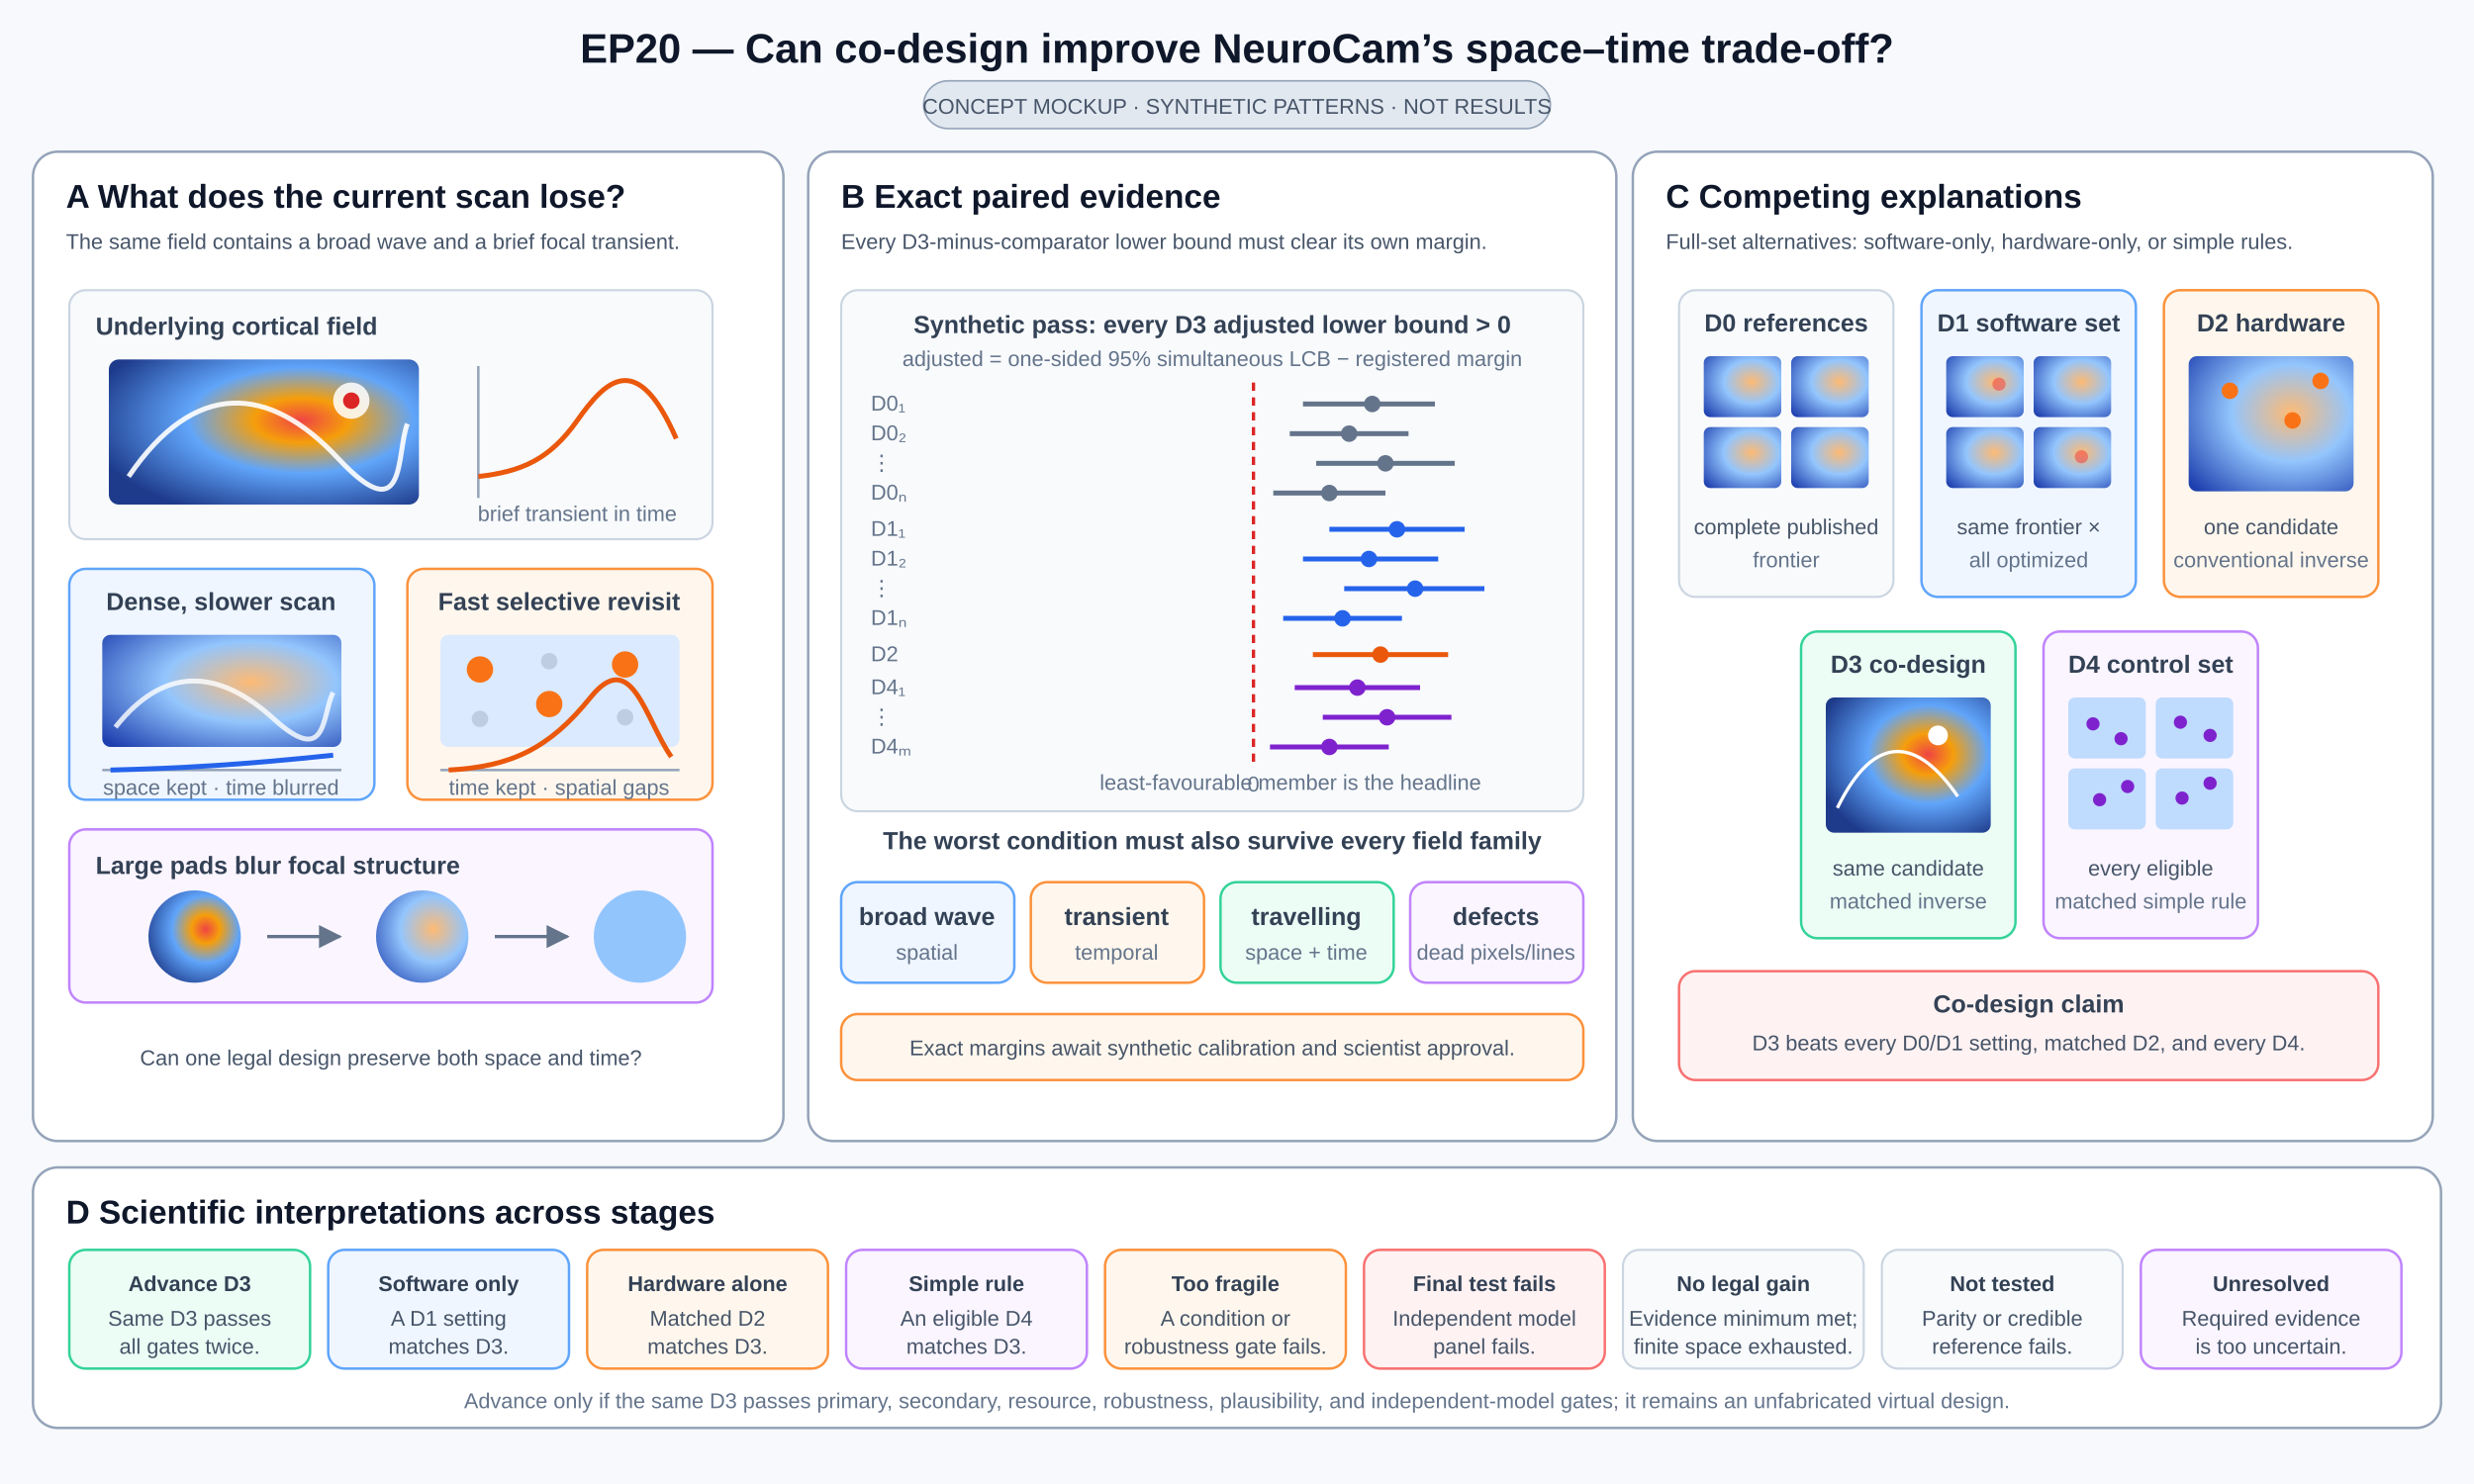
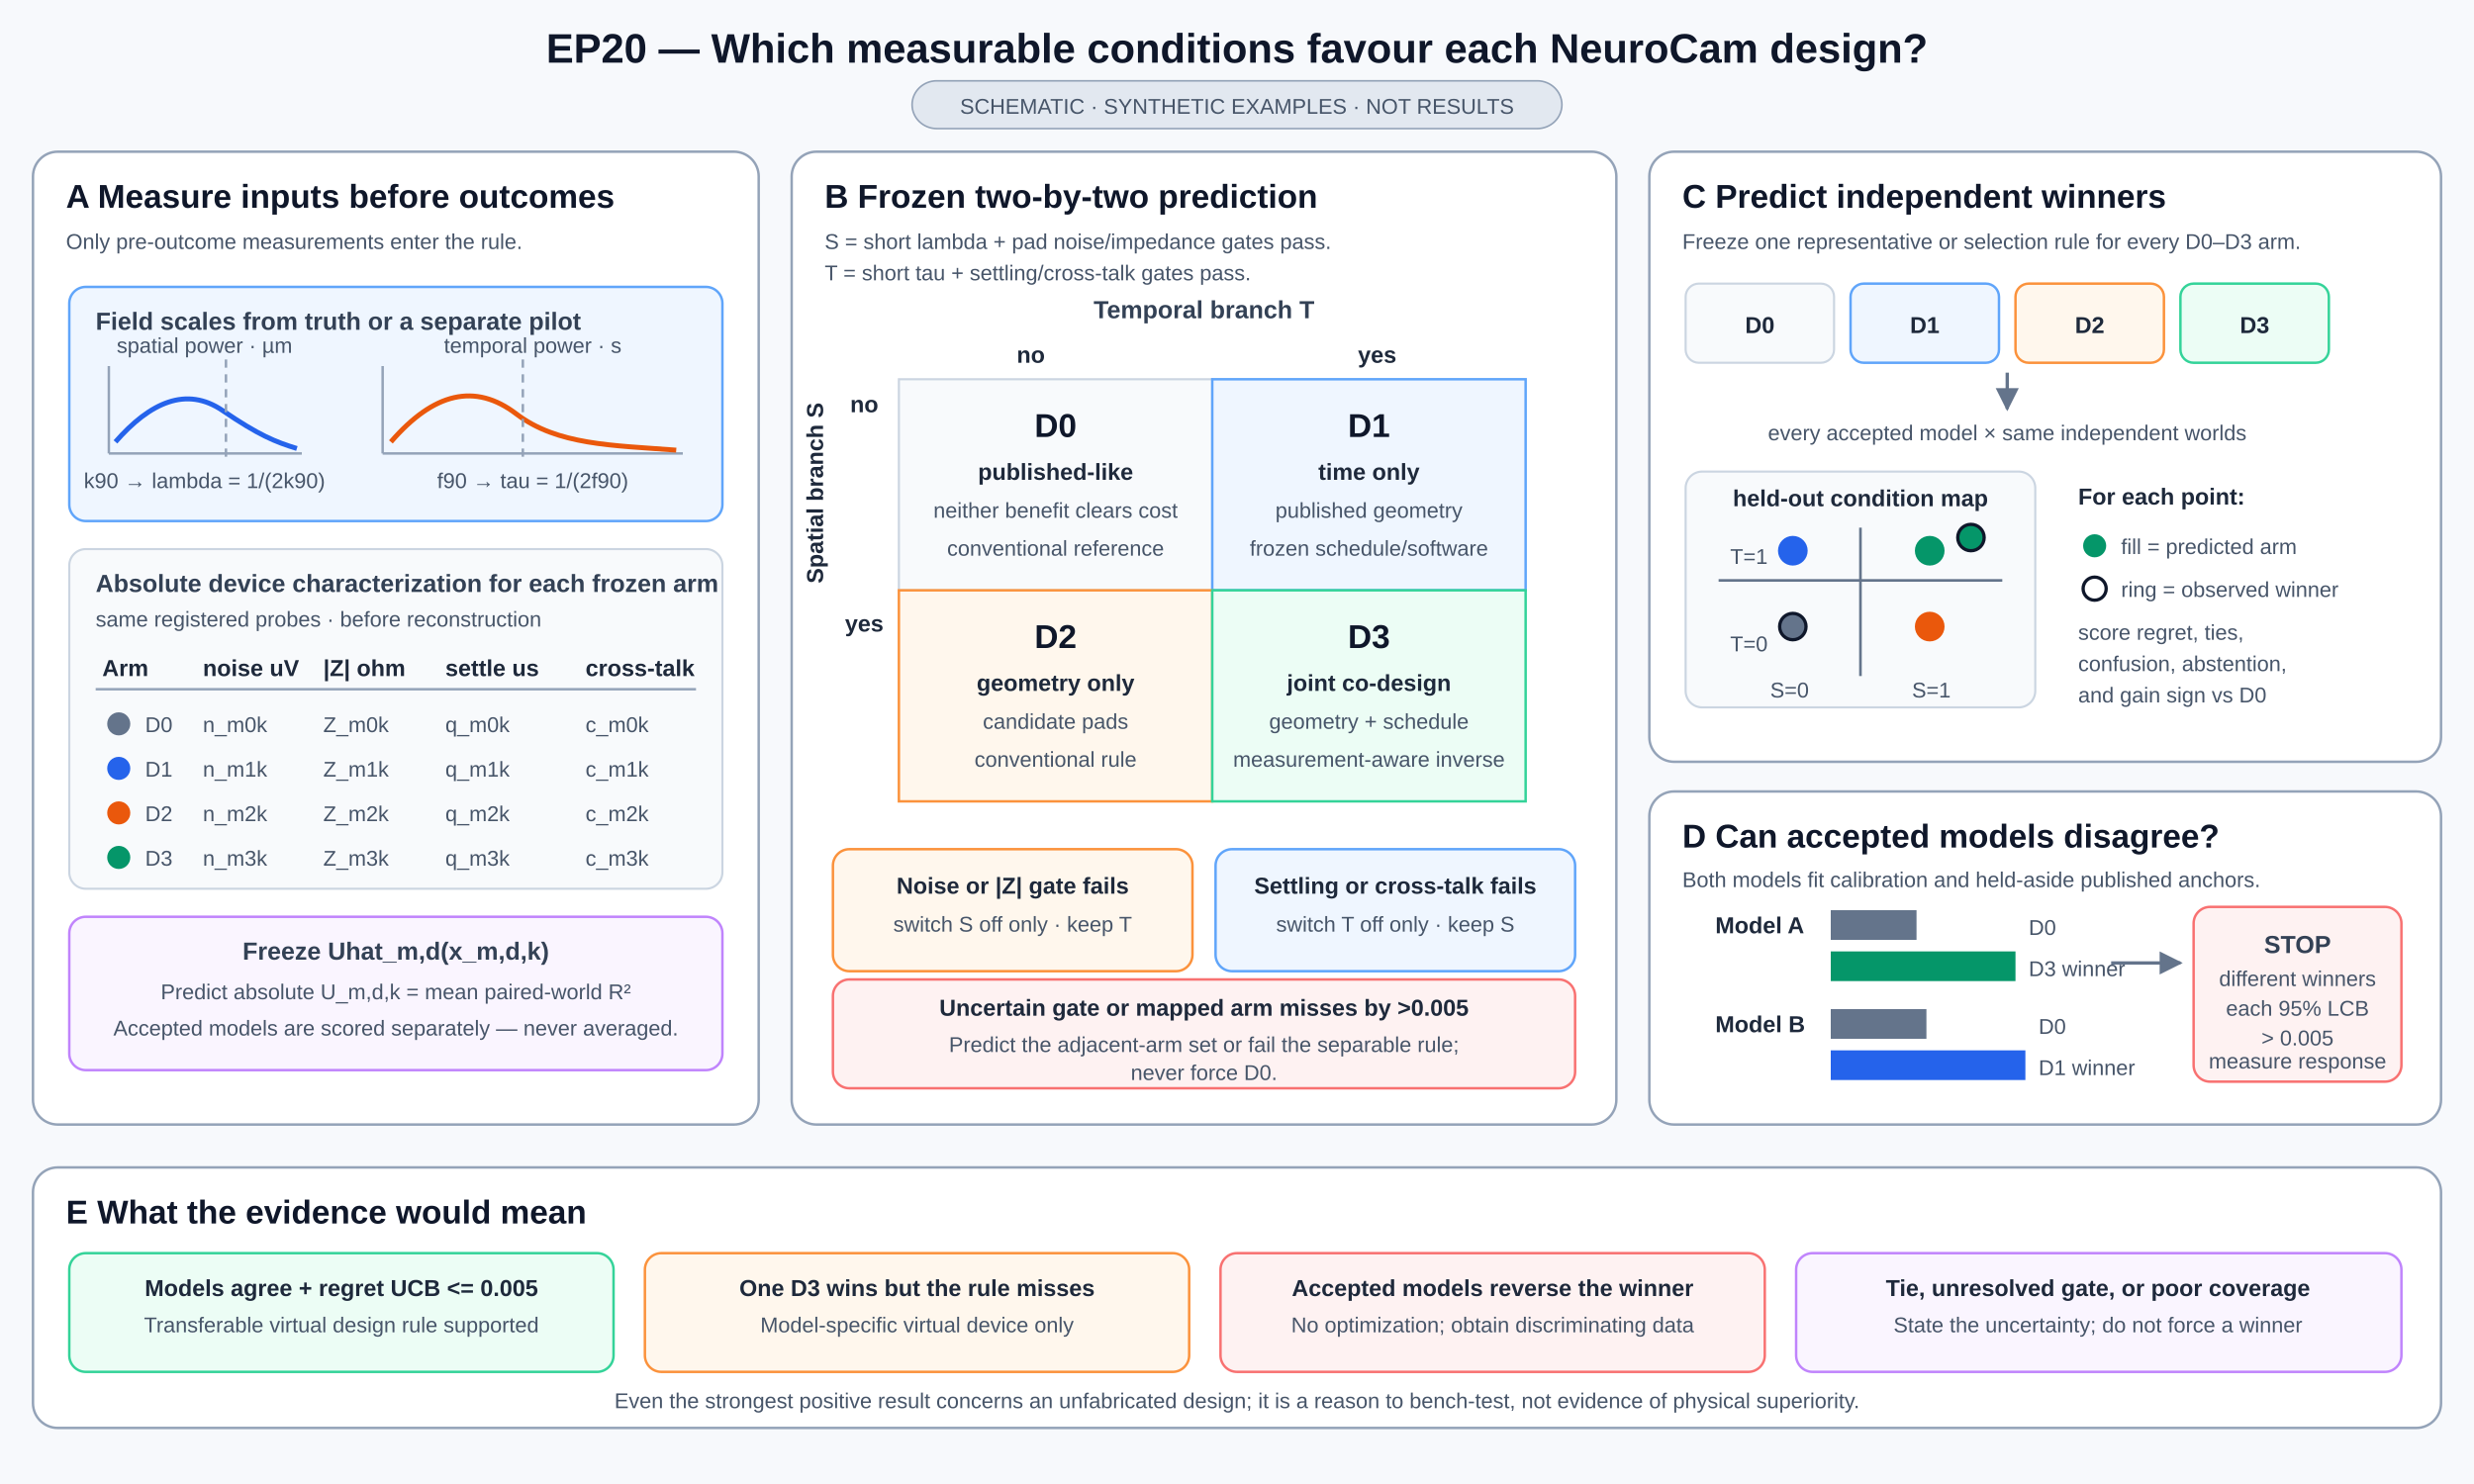
<svg xmlns="http://www.w3.org/2000/svg" width="1500" height="900" viewBox="0 0 1500 900" role="img" aria-labelledby="title desc">
  <defs>
    <style type="text/css">
-       .bg{fill:#f7f9fc}.panel{fill:#fff;stroke:#94a3b8;stroke-width:1.5;rx:15}.card{fill:#f8fafc;stroke:#cbd5e1;stroke-width:1.3;rx:10}.bluebox{fill:#eff6ff;stroke:#60a5fa;stroke-width:1.5;rx:10}.orangebox{fill:#fff7ed;stroke:#fb923c;stroke-width:1.5;rx:10}.greenbox{fill:#ecfdf5;stroke:#34d399;stroke-width:1.5;rx:10}.purplebox{fill:#faf5ff;stroke:#c084fc;stroke-width:1.5;rx:10}.redbox{fill:#fef2f2;stroke:#f87171;stroke-width:1.5;rx:10}
-       .title{font-family:Arial,sans-serif;font-size:25px;font-weight:700;fill:#0f172a}.head{font-family:Arial,sans-serif;font-size:20px;font-weight:700;fill:#0f172a}.sub{font-family:Arial,sans-serif;font-size:15px;font-weight:700;fill:#334155}.boxhead{font-family:Arial,sans-serif;font-size:13px;font-weight:700;fill:#334155}.text{font-family:Arial,sans-serif;font-size:14px;fill:#334155}.small{font-family:Arial,sans-serif;font-size:13px;fill:#475569}.tiny{font-family:Arial,sans-serif;font-size:13px;fill:#64748b}
-       .axis{stroke:#94a3b8;stroke-width:1.5;fill:none}.blue{stroke:#2563eb;stroke-width:3;fill:none}.orange{stroke:#ea580c;stroke-width:3;fill:none}.green{stroke:#059669;stroke-width:3;fill:none}.purple{stroke:#7e22ce;stroke-width:3;fill:none}.gray{stroke:#94a3b8;stroke-width:2.5;stroke-dasharray:6 5;fill:none}.arrow{stroke:#64748b;stroke-width:2;fill:none;marker-end:url(#arrow)}
+       .bg{fill:#f7f9fc}.panel{fill:#fff;stroke:#94a3b8;stroke-width:1.5}.card{fill:#f8fafc;stroke:#cbd5e1;stroke-width:1.3}.bluebox{fill:#eff6ff;stroke:#60a5fa;stroke-width:1.5}.orangebox{fill:#fff7ed;stroke:#fb923c;stroke-width:1.5}.greenbox{fill:#ecfdf5;stroke:#34d399;stroke-width:1.5}.purplebox{fill:#faf5ff;stroke:#c084fc;stroke-width:1.5}.redbox{fill:#fef2f2;stroke:#f87171;stroke-width:1.5}.title{font-family:Arial,sans-serif;font-size:25px;font-weight:700;fill:#0f172a}.head{font-family:Arial,sans-serif;font-size:20px;font-weight:700;fill:#0f172a}.sub{font-family:Arial,sans-serif;font-size:15px;font-weight:700;fill:#334155}.boxhead{font-family:Arial,sans-serif;font-size:14px;font-weight:700;fill:#1e293b}.text{font-family:Arial,sans-serif;font-size:14px;fill:#334155}.small{font-family:Arial,sans-serif;font-size:13px;fill:#475569}.axis{stroke:#94a3b8;stroke-width:1.5;fill:none}.grid{stroke:#64748b;stroke-width:1.6;fill:none}.arrow{stroke:#64748b;stroke-width:2;fill:none;marker-end:url(#arrow)}.dash{stroke:#94a3b8;stroke-width:1.5;stroke-dasharray:5 4;fill:none}
    </style>
    <marker id="arrow" viewBox="0 0 10 10" refX="9" refY="5" markerWidth="7" markerHeight="7" orient="auto-start-reverse">
      <path d="M0 0L10 5L0 10z" fill="#64748b" />
    </marker>
-     <radialGradient id="field" cx="62%" cy="42%" r="70%">
-       <stop offset="0%" stop-color="#ef4444" />
-       <stop offset="22%" stop-color="#f59e0b" />
-       <stop offset="52%" stop-color="#60a5fa" />
-       <stop offset="100%" stop-color="#1e3a8a" />
-     </radialGradient>
-     <radialGradient id="fieldSoft" cx="62%" cy="42%" r="80%">
-       <stop offset="0%" stop-color="#fdba74" />
-       <stop offset="45%" stop-color="#93c5fd" />
-       <stop offset="100%" stop-color="#1e40af" />
-     </radialGradient>
  </defs>
  <rect class="bg" width="1500" height="900" />
-   <text x="750" y="38" text-anchor="middle" class="title">EP20 — Can co-design improve NeuroCam’s space–time trade-off?</text>
-   <rect x="560" y="49" width="380" height="29" rx="15" fill="#e2e8f0" stroke="#94a3b8" />
-   <text x="750" y="69" text-anchor="middle" class="small">CONCEPT MOCKUP · SYNTHETIC PATTERNS · NOT RESULTS</text>
-   <rect x="20" y="92" width="455" height="600" class="panel" />
-   <text x="40" y="126" class="head">A  What does the current scan lose?</text>
-   <text x="40" y="151" class="small">The same field contains a broad wave and a brief focal transient.</text>
-   <g transform="translate(42,176)">
-     <rect x="0" y="0" width="390" height="151" class="card" />
-     <text x="16" y="27" class="sub">Underlying cortical field</text>
-     <rect x="24" y="42" width="188" height="88" fill="url(#field)" rx="6" />
-     <path d="M36 113 C76 54 121 57 163 102 S198 99 205 81" stroke="#fff" stroke-width="3" fill="none" opacity="0.9" />
-     <circle cx="171" cy="67" r="11" fill="#fff" opacity="0.85" />
-     <circle cx="171" cy="67" r="5" fill="#dc2626" />
-     <line x1="248" y1="46" x2="248" y2="126" class="axis" />
-     <path d="M248 113 C274 110 291 103 308 79 S344 35 368 90" class="orange" />
-     <text x="308" y="140" text-anchor="middle" class="tiny">brief transient in time</text>
+   <text x="750" y="38" text-anchor="middle" class="title">EP20 — Which measurable conditions favour each NeuroCam design?</text>
+   <rect x="553" y="49" width="394" height="29" rx="15" fill="#e2e8f0" stroke="#94a3b8" />
+   <text x="750" y="69" text-anchor="middle" class="small">SCHEMATIC · SYNTHETIC EXAMPLES · NOT RESULTS</text>
+   <rect x="20" y="92" width="440" height="590" rx="15" class="panel" />
+   <text x="40" y="126" class="head">A  Measure inputs before outcomes</text>
+   <text x="40" y="151" class="small">Only pre-outcome measurements enter the rule.</text>
+   <rect x="42" y="174" width="396" height="142" rx="10" class="bluebox" />
+   <text x="58" y="200" class="sub">Field scales from truth or a separate pilot</text>
+   <line x1="66" y1="275" x2="183" y2="275" class="axis" />
+   <line x1="66" y1="275" x2="66" y2="222" class="axis" />
+   <path d="M70 268 C91 244 113 234 135 249 S167 268 180 272" stroke="#2563eb" stroke-width="3" fill="none" />
+   <line x1="137" y1="218" x2="137" y2="279" class="dash" />
+   <text x="124" y="296" text-anchor="middle" class="small">k90 → lambda = 1/(2k90)</text>
+   <line x1="232" y1="275" x2="414" y2="275" class="axis" />
+   <line x1="232" y1="275" x2="232" y2="222" class="axis" />
+   <path d="M237 268 C263 238 288 232 313 251 S371 270 410 273" stroke="#ea580c" stroke-width="3" fill="none" />
+   <line x1="317" y1="218" x2="317" y2="279" class="dash" />
+   <text x="323" y="296" text-anchor="middle" class="small">f90 → tau = 1/(2f90)</text>
+   <text x="124" y="214" text-anchor="middle" class="small">spatial power · µm</text>
+   <text x="323" y="214" text-anchor="middle" class="small">temporal power · s</text>
+   <rect x="42" y="333" width="396" height="206" rx="10" class="card" />
+   <text x="58" y="359" class="sub">Absolute device characterization for each frozen arm</text>
+   <text x="58" y="380" class="small">same registered probes · before reconstruction</text>
+   <text x="62" y="410" class="boxhead">Arm</text>
+   <text x="123" y="410" class="boxhead">noise uV</text>
+   <text x="196" y="410" class="boxhead">|Z| ohm</text>
+   <text x="270" y="410" class="boxhead">settle us</text>
+   <text x="355" y="410" class="boxhead">cross-talk</text>
+   <line x1="58" y1="418" x2="422" y2="418" class="axis" />
+   <g class="small">
+     <circle cx="72" cy="439" r="7" fill="#64748b" />
+     <text x="88" y="444">D0</text>
+     <text x="123" y="444">n_m0k</text>
+     <text x="196" y="444">Z_m0k</text>
+     <text x="270" y="444">q_m0k</text>
+     <text x="355" y="444">c_m0k</text>
+     <circle cx="72" cy="466" r="7" fill="#2563eb" />
+     <text x="88" y="471">D1</text>
+     <text x="123" y="471">n_m1k</text>
+     <text x="196" y="471">Z_m1k</text>
+     <text x="270" y="471">q_m1k</text>
+     <text x="355" y="471">c_m1k</text>
+     <circle cx="72" cy="493" r="7" fill="#ea580c" />
+     <text x="88" y="498">D2</text>
+     <text x="123" y="498">n_m2k</text>
+     <text x="196" y="498">Z_m2k</text>
+     <text x="270" y="498">q_m2k</text>
+     <text x="355" y="498">c_m2k</text>
+     <circle cx="72" cy="520" r="7" fill="#059669" />
+     <text x="88" y="525">D3</text>
+     <text x="123" y="525">n_m3k</text>
+     <text x="196" y="525">Z_m3k</text>
+     <text x="270" y="525">q_m3k</text>
+     <text x="355" y="525">c_m3k</text>
  </g>
-   <g transform="translate(42,345)">
-     <rect x="0" y="0" width="185" height="140" class="bluebox" />
-     <text x="92" y="25" text-anchor="middle" class="sub">Dense, slower scan</text>
-     <rect x="20" y="40" width="145" height="68" fill="url(#fieldSoft)" rx="5" />
-     <path d="M28 96 C58 58 91 61 124 91 S153 88 160 75" stroke="#fff" stroke-width="3" fill="none" opacity="0.8" />
-     <path d="M20 122L165 122" class="axis" />
-     <path d="M25 122 C66 121 103 119 160 113" class="blue" />
-     <text x="92" y="137" text-anchor="middle" class="tiny">space kept · time blurred</text>
-     <rect x="205" y="0" width="185" height="140" class="orangebox" />
-     <text x="297" y="25" text-anchor="middle" class="sub">Fast selective revisit</text>
-     <rect x="225" y="40" width="145" height="68" fill="#dbeafe" rx="5" />
-     <g fill="#f97316">
-       <circle cx="249" cy="61" r="8" />
-       <circle cx="291" cy="82" r="8" />
-       <circle cx="337" cy="58" r="8" />
-     </g>
-     <g fill="#94a3b8" opacity="0.4">
-       <circle cx="249" cy="91" r="5" />
-       <circle cx="291" cy="56" r="5" />
-       <circle cx="337" cy="90" r="5" />
-     </g>
-     <path d="M225 122L370 122" class="axis" />
-     <path d="M230 122 C268 120 291 109 316 78 S349 91 365 114" class="orange" />
-     <text x="297" y="137" text-anchor="middle" class="tiny">time kept · spatial gaps</text>
+   <rect x="42" y="556" width="396" height="93" rx="10" class="purplebox" />
+   <text x="240" y="582" text-anchor="middle" class="sub">Freeze Uhat_m,d(x_m,d,k)</text>
+   <text x="240" y="606" text-anchor="middle" class="small">Predict absolute U_m,d,k = mean paired-world R²</text>
+   <text x="240" y="628" text-anchor="middle" class="small">Accepted models are scored separately — never averaged.</text>
+   <rect x="480" y="92" width="500" height="590" rx="15" class="panel" />
+   <text x="500" y="126" class="head">B  Frozen two-by-two prediction</text>
+   <text x="500" y="151" class="small">S = short lambda + pad noise/impedance gates pass.</text>
+   <text x="500" y="170" class="small">T = short tau + settling/cross-talk gates pass.</text>
+   <text x="730" y="193" text-anchor="middle" class="sub">Temporal branch T</text>
+   <text x="625" y="220" text-anchor="middle" class="boxhead">no</text>
+   <text x="835" y="220" text-anchor="middle" class="boxhead">yes</text>
+   <text x="499" y="299" text-anchor="middle" class="boxhead" transform="rotate(-90 499 299)">Spatial branch S</text>
+   <text x="524" y="250" text-anchor="middle" class="boxhead">no</text>
+   <text x="524" y="383" text-anchor="middle" class="boxhead">yes</text>
+   <rect x="545" y="230" width="190" height="128" class="card" />
+   <rect x="735" y="230" width="190" height="128" class="bluebox" />
+   <rect x="545" y="358" width="190" height="128" class="orangebox" />
+   <rect x="735" y="358" width="190" height="128" class="greenbox" />
+   <text x="640" y="265" text-anchor="middle" class="head">D0</text>
+   <text x="640" y="291" text-anchor="middle" class="boxhead">published-like</text>
+   <text x="640" y="314" text-anchor="middle" class="small">neither benefit clears cost</text>
+   <text x="640" y="337" text-anchor="middle" class="small">conventional reference</text>
+   <text x="830" y="265" text-anchor="middle" class="head">D1</text>
+   <text x="830" y="291" text-anchor="middle" class="boxhead">time only</text>
+   <text x="830" y="314" text-anchor="middle" class="small">published geometry</text>
+   <text x="830" y="337" text-anchor="middle" class="small">frozen schedule/software</text>
+   <text x="640" y="393" text-anchor="middle" class="head">D2</text>
+   <text x="640" y="419" text-anchor="middle" class="boxhead">geometry only</text>
+   <text x="640" y="442" text-anchor="middle" class="small">candidate pads</text>
+   <text x="640" y="465" text-anchor="middle" class="small">conventional rule</text>
+   <text x="830" y="393" text-anchor="middle" class="head">D3</text>
+   <text x="830" y="419" text-anchor="middle" class="boxhead">joint co-design</text>
+   <text x="830" y="442" text-anchor="middle" class="small">geometry + schedule</text>
+   <text x="830" y="465" text-anchor="middle" class="small">measurement-aware inverse</text>
+   <rect x="505" y="515" width="218" height="74" rx="10" class="orangebox" />
+   <text x="614" y="542" text-anchor="middle" class="boxhead">Noise or |Z| gate fails</text>
+   <text x="614" y="565" text-anchor="middle" class="small">switch S off only · keep T</text>
+   <rect x="737" y="515" width="218" height="74" rx="10" class="bluebox" />
+   <text x="846" y="542" text-anchor="middle" class="boxhead">Settling or cross-talk fails</text>
+   <text x="846" y="565" text-anchor="middle" class="small">switch T off only · keep S</text>
+   <rect x="505" y="594" width="450" height="66" rx="10" class="redbox" />
+   <text x="730" y="616" text-anchor="middle" class="boxhead">Uncertain gate or mapped arm misses by &gt;0.005</text>
+   <text x="730" y="638" text-anchor="middle" class="small">Predict the adjacent-arm set or fail the separable rule;</text>
+   <text x="730" y="655" text-anchor="middle" class="small">never force D0.</text>
+   <rect x="1000" y="92" width="480" height="370" rx="15" class="panel" />
+   <text x="1020" y="126" class="head">C  Predict independent winners</text>
+   <text x="1020" y="151" class="small">Freeze one representative or selection rule for every D0–D3 arm.</text>
+   <g>
+     <rect x="1022" y="172" width="90" height="48" rx="8" class="card" />
+     <text x="1067" y="202" text-anchor="middle" class="boxhead">D0</text>
+     <rect x="1122" y="172" width="90" height="48" rx="8" class="bluebox" />
+     <text x="1167" y="202" text-anchor="middle" class="boxhead">D1</text>
+     <rect x="1222" y="172" width="90" height="48" rx="8" class="orangebox" />
+     <text x="1267" y="202" text-anchor="middle" class="boxhead">D2</text>
+     <rect x="1322" y="172" width="90" height="48" rx="8" class="greenbox" />
+     <text x="1367" y="202" text-anchor="middle" class="boxhead">D3</text>
  </g>
-   <g transform="translate(42,503)">
-     <rect x="0" y="0" width="390" height="105" class="purplebox" />
-     <text x="16" y="27" class="sub">Large pads blur focal structure</text>
-     <circle cx="76" cy="65" r="28" fill="url(#field)" />
-     <path d="M120 65L164 65" class="arrow" />
-     <circle cx="214" cy="65" r="28" fill="url(#fieldSoft)" />
-     <path d="M258 65L302 65" class="arrow" />
-     <circle cx="346" cy="65" r="28" fill="#93c5fd" />
-   </g>
-   <text x="237" y="646" text-anchor="middle" class="small">Can one legal design preserve both space and time?</text>
-   <g transform="translate(500 0)">
-     <rect x="490" y="92" width="485" height="600" class="panel" />
-     <text x="510" y="126" class="head">C  Competing explanations</text>
-     <text x="510" y="151" class="small">Full-set alternatives: software-only, hardware-only, or simple rules.</text>
-     <g transform="translate(518,176)">
-       <rect x="0" y="0" width="130" height="186" class="card" />
-       <text x="65" y="25" text-anchor="middle" class="sub">D0 references</text>
-       <rect x="15" y="40" width="47" height="37" fill="url(#fieldSoft)" rx="4" />
-       <rect x="68" y="40" width="47" height="37" fill="url(#fieldSoft)" rx="4" />
-       <rect x="15" y="83" width="47" height="37" fill="url(#fieldSoft)" rx="4" />
-       <rect x="68" y="83" width="47" height="37" fill="url(#fieldSoft)" rx="4" />
-       <text x="65" y="148" text-anchor="middle" class="small">complete published</text>
-       <text x="65" y="168" text-anchor="middle" class="tiny">frontier</text>
-       <rect x="147" y="0" width="130" height="186" class="bluebox" />
-       <text x="212" y="25" text-anchor="middle" class="sub">D1 software set</text>
-       <rect x="162" y="40" width="47" height="37" fill="url(#fieldSoft)" rx="4" />
-       <rect x="215" y="40" width="47" height="37" fill="url(#fieldSoft)" rx="4" />
-       <rect x="162" y="83" width="47" height="37" fill="url(#fieldSoft)" rx="4" />
-       <rect x="215" y="83" width="47" height="37" fill="url(#fieldSoft)" rx="4" />
-       <g fill="#ef4444" opacity="0.55">
-         <circle cx="194" cy="57" r="4" />
-         <circle cx="244" cy="101" r="4" />
-       </g>
-       <text x="212" y="148" text-anchor="middle" class="small">same frontier ×</text>
-       <text x="212" y="168" text-anchor="middle" class="tiny">all optimized</text>
-       <rect x="294" y="0" width="130" height="186" class="orangebox" />
-       <text x="359" y="25" text-anchor="middle" class="sub">D2 hardware</text>
-       <rect x="309" y="40" width="100" height="82" fill="url(#fieldSoft)" rx="5" />
-       <g fill="#f97316">
-         <circle cx="334" cy="61" r="5" />
-         <circle cx="372" cy="79" r="5" />
-         <circle cx="389" cy="55" r="5" />
-       </g>
-       <text x="359" y="148" text-anchor="middle" class="small">one candidate</text>
-       <text x="359" y="168" text-anchor="middle" class="tiny">conventional inverse</text>
-     </g>
-     <g transform="translate(592,383)">
-       <rect x="0" y="0" width="130" height="186" class="greenbox" />
-       <text x="65" y="25" text-anchor="middle" class="sub">D3 co-design</text>
-       <rect x="15" y="40" width="100" height="82" fill="url(#field)" rx="5" />
-       <path d="M22 107 C45 60 71 65 95 100" stroke="#fff" stroke-width="2" fill="none" />
-       <circle cx="83" cy="63" r="6" fill="#fff" />
-       <text x="65" y="148" text-anchor="middle" class="small">same candidate</text>
-       <text x="65" y="168" text-anchor="middle" class="tiny">matched inverse</text>
-       <rect x="147" y="0" width="130" height="186" class="purplebox" />
-       <text x="212" y="25" text-anchor="middle" class="sub">D4 control set</text>
-       <g fill="#bfdbfe">
-         <rect x="162" y="40" width="47" height="37" rx="4" />
-         <rect x="215" y="40" width="47" height="37" rx="4" />
-         <rect x="162" y="83" width="47" height="37" rx="4" />
-         <rect x="215" y="83" width="47" height="37" rx="4" />
-       </g>
-       <g fill="#7e22ce">
-         <circle cx="177" cy="56" r="4" />
-         <circle cx="194" cy="65" r="4" />
-         <circle cx="230" cy="55" r="4" />
-         <circle cx="248" cy="63" r="4" />
-         <circle cx="181" cy="102" r="4" />
-         <circle cx="198" cy="94" r="4" />
-         <circle cx="231" cy="101" r="4" />
-         <circle cx="248" cy="92" r="4" />
-       </g>
-       <text x="212" y="148" text-anchor="middle" class="small">every eligible</text>
-       <text x="212" y="168" text-anchor="middle" class="tiny">matched simple rule</text>
-     </g>
-     <rect x="518" y="589" width="424" height="66" class="redbox" />
-     <text x="730" y="614" text-anchor="middle" class="sub">Co-design claim</text>
-     <text x="730" y="637" text-anchor="middle" class="small">D3 beats every D0/D1 setting, matched D2, and every D4.</text>
-   </g>
-   <g transform="translate(-500 0)">
-     <rect x="990" y="92" width="490" height="600" class="panel" />
-     <text x="1010" y="126" class="head">B  Exact paired evidence</text>
-     <text x="1010" y="151" class="small">Every D3-minus-comparator lower bound must clear its own margin.</text>
-     <rect x="1010" y="176" width="450" height="316" class="card" />
-     <text x="1235" y="202" text-anchor="middle" class="sub">Synthetic pass: every D3 adjusted lower bound &gt; 0</text>
-     <text x="1235" y="222" text-anchor="middle" class="tiny">adjusted = one-sided 95% simultaneous LCB − registered margin</text>
-     <line x1="1260" y1="232" x2="1260" y2="462" stroke="#dc2626" stroke-width="2" stroke-dasharray="5 4" />
-     <text x="1260" y="480" text-anchor="middle" class="tiny">0</text>
-     <g class="tiny">
-       <text x="1028" y="249">D0₁</text>
-       <line x1="1290" y1="245" x2="1370" y2="245" stroke="#64748b" stroke-width="3" />
-       <circle cx="1332" cy="245" r="5" fill="#64748b" />
-       <text x="1028" y="267">D0₂</text>
-       <line x1="1282" y1="263" x2="1354" y2="263" stroke="#64748b" stroke-width="3" />
-       <circle cx="1318" cy="263" r="5" fill="#64748b" />
-       <text x="1028" y="285">⋮</text>
-       <line x1="1298" y1="281" x2="1382" y2="281" stroke="#64748b" stroke-width="3" />
-       <circle cx="1340" cy="281" r="5" fill="#64748b" />
-       <text x="1028" y="303">D0ₙ</text>
-       <line x1="1272" y1="299" x2="1340" y2="299" stroke="#64748b" stroke-width="3" />
-       <circle cx="1306" cy="299" r="5" fill="#64748b" />
-       <text x="1028" y="325">D1₁</text>
-       <line x1="1306" y1="321" x2="1388" y2="321" stroke="#2563eb" stroke-width="3" />
-       <circle cx="1347" cy="321" r="5" fill="#2563eb" />
-       <text x="1028" y="343">D1₂</text>
-       <line x1="1290" y1="339" x2="1372" y2="339" stroke="#2563eb" stroke-width="3" />
-       <circle cx="1330" cy="339" r="5" fill="#2563eb" />
-       <text x="1028" y="361">⋮</text>
-       <line x1="1315" y1="357" x2="1400" y2="357" stroke="#2563eb" stroke-width="3" />
-       <circle cx="1358" cy="357" r="5" fill="#2563eb" />
-       <text x="1028" y="379">D1ₙ</text>
-       <line x1="1278" y1="375" x2="1350" y2="375" stroke="#2563eb" stroke-width="3" />
-       <circle cx="1314" cy="375" r="5" fill="#2563eb" />
-       <text x="1028" y="401">D2</text>
-       <line x1="1296" y1="397" x2="1378" y2="397" stroke="#ea580c" stroke-width="3" />
-       <circle cx="1337" cy="397" r="5" fill="#ea580c" />
-       <text x="1028" y="421">D4₁</text>
-       <line x1="1285" y1="417" x2="1361" y2="417" stroke="#7e22ce" stroke-width="3" />
-       <circle cx="1323" cy="417" r="5" fill="#7e22ce" />
-       <text x="1028" y="439">⋮</text>
-       <line x1="1302" y1="435" x2="1380" y2="435" stroke="#7e22ce" stroke-width="3" />
-       <circle cx="1341" cy="435" r="5" fill="#7e22ce" />
-       <text x="1028" y="457">D4ₘ</text>
-       <line x1="1270" y1="453" x2="1342" y2="453" stroke="#7e22ce" stroke-width="3" />
-       <circle cx="1306" cy="453" r="5" fill="#7e22ce" />
-     </g>
-     <text x="1398" y="479" text-anchor="end" class="tiny">least-favourable member is the headline</text>
-     <text x="1235" y="515" text-anchor="middle" class="sub">The worst condition must also survive every field family</text>
-     <g transform="translate(1010,535)">
-       <rect x="0" y="0" width="105" height="61" class="bluebox" />
-       <rect x="115" y="0" width="105" height="61" class="orangebox" />
-       <rect x="230" y="0" width="105" height="61" class="greenbox" />
-       <rect x="345" y="0" width="105" height="61" class="purplebox" />
-       <text x="52" y="26" text-anchor="middle" class="sub">broad wave</text>
-       <text x="52" y="47" text-anchor="middle" class="tiny">spatial</text>
-       <text x="167" y="26" text-anchor="middle" class="sub">transient</text>
-       <text x="167" y="47" text-anchor="middle" class="tiny">temporal</text>
-       <text x="282" y="26" text-anchor="middle" class="sub">travelling</text>
-       <text x="282" y="47" text-anchor="middle" class="tiny">space + time</text>
-       <text x="397" y="26" text-anchor="middle" class="sub">defects</text>
-       <text x="397" y="47" text-anchor="middle" class="tiny">dead pixels/lines</text>
-     </g>
-     <rect x="1010" y="615" width="450" height="40" class="orangebox" />
-     <text x="1235" y="640" text-anchor="middle" class="small">Exact margins await synthetic calibration and scientist approval.</text>
-   </g>
-   <rect x="20" y="708" width="1460" height="158" class="panel" />
-   <text x="40" y="742" class="head">D  Scientific interpretations across stages</text>
-   <rect x="42" y="758" width="146" height="72" class="greenbox" />
-   <text x="115" y="783" text-anchor="middle" class="boxhead">Advance D3</text>
-   <text x="115" y="804" text-anchor="middle" class="small">Same D3 passes</text>
-   <text x="115" y="821" text-anchor="middle" class="small">all gates twice.</text>
-   <rect x="199" y="758" width="146" height="72" class="bluebox" />
-   <text x="272" y="783" text-anchor="middle" class="boxhead">Software only</text>
-   <text x="272" y="804" text-anchor="middle" class="small">A D1 setting</text>
-   <text x="272" y="821" text-anchor="middle" class="small">matches D3.</text>
-   <rect x="356" y="758" width="146" height="72" class="orangebox" />
-   <text x="429" y="783" text-anchor="middle" class="boxhead">Hardware alone</text>
-   <text x="429" y="804" text-anchor="middle" class="small">Matched D2</text>
-   <text x="429" y="821" text-anchor="middle" class="small">matches D3.</text>
-   <rect x="513" y="758" width="146" height="72" class="purplebox" />
-   <text x="586" y="783" text-anchor="middle" class="boxhead">Simple rule</text>
-   <text x="586" y="804" text-anchor="middle" class="small">An eligible D4</text>
-   <text x="586" y="821" text-anchor="middle" class="small">matches D3.</text>
-   <rect x="670" y="758" width="146" height="72" class="orangebox" />
-   <text x="743" y="783" text-anchor="middle" class="boxhead">Too fragile</text>
-   <text x="743" y="804" text-anchor="middle" class="small">A condition or</text>
-   <text x="743" y="821" text-anchor="middle" class="small">robustness gate fails.</text>
-   <rect x="827" y="758" width="146" height="72" class="redbox" />
-   <text x="900" y="783" text-anchor="middle" class="boxhead">Final test fails</text>
-   <text x="900" y="804" text-anchor="middle" class="small">Independent model</text>
-   <text x="900" y="821" text-anchor="middle" class="small">panel fails.</text>
-   <rect x="984" y="758" width="146" height="72" class="card" />
-   <text x="1057" y="783" text-anchor="middle" class="boxhead">No legal gain</text>
-   <text x="1057" y="804" text-anchor="middle" class="small">Evidence minimum met;</text>
-   <text x="1057" y="821" text-anchor="middle" class="small">finite space exhausted.</text>
-   <rect x="1141" y="758" width="146" height="72" class="card" />
-   <text x="1214" y="783" text-anchor="middle" class="boxhead">Not tested</text>
-   <text x="1214" y="804" text-anchor="middle" class="small">Parity or credible</text>
-   <text x="1214" y="821" text-anchor="middle" class="small">reference fails.</text>
-   <rect x="1298" y="758" width="158" height="72" class="purplebox" />
-   <text x="1377" y="783" text-anchor="middle" class="boxhead">Unresolved</text>
-   <text x="1377" y="804" text-anchor="middle" class="small">Required evidence</text>
-   <text x="1377" y="821" text-anchor="middle" class="small">is too uncertain.</text>
-   <text x="750" y="854" text-anchor="middle" class="tiny">Advance only if the same D3 passes primary, secondary, resource, robustness, plausibility, and independent-model gates; it remains an unfabricated virtual design.</text>
+   <path d="M1217 226 L1217 248" class="arrow" />
+   <text x="1217" y="267" text-anchor="middle" class="small">every accepted model × same independent worlds</text>
+   <rect x="1022" y="286" width="212" height="143" rx="10" class="card" />
+   <text x="1128" y="307" text-anchor="middle" class="boxhead">held-out condition map</text>
+   <line x1="1042" y1="352" x2="1214" y2="352" class="grid" />
+   <line x1="1128" y1="320" x2="1128" y2="410" class="grid" />
+   <text x="1085" y="423" text-anchor="middle" class="small">S=0</text>
+   <text x="1171" y="423" text-anchor="middle" class="small">S=1</text>
+   <text x="1049" y="342" class="small">T=1</text>
+   <text x="1049" y="395" class="small">T=0</text>
+   <circle cx="1087" cy="380" r="8" fill="#64748b" stroke="#0f172a" stroke-width="2" />
+   <circle cx="1087" cy="334" r="8" fill="#2563eb" stroke="#2563eb" stroke-width="2" />
+   <circle cx="1170" cy="380" r="8" fill="#ea580c" stroke="#ea580c" stroke-width="2" />
+   <circle cx="1170" cy="334" r="8" fill="#059669" stroke="#059669" stroke-width="2" />
+   <circle cx="1195" cy="326" r="8" fill="#059669" stroke="#0f172a" stroke-width="2" />
+   <text x="1260" y="306" class="boxhead">For each point:</text>
+   <circle cx="1270" cy="331" r="7" fill="#059669" />
+   <text x="1286" y="336" class="small">fill = predicted arm</text>
+   <circle cx="1270" cy="357" r="7" fill="#fff" stroke="#0f172a" stroke-width="2" />
+   <text x="1286" y="362" class="small">ring = observed winner</text>
+   <text x="1260" y="388" class="small">score regret, ties,</text>
+   <text x="1260" y="407" class="small">confusion, abstention,</text>
+   <text x="1260" y="426" class="small">and gain sign vs D0</text>
+   <rect x="1000" y="480" width="480" height="202" rx="15" class="panel" />
+   <text x="1020" y="514" class="head">D  Can accepted models disagree?</text>
+   <text x="1020" y="538" class="small">Both models fit calibration and held-aside published anchors.</text>
+   <text x="1040" y="566" class="boxhead">Model A</text>
+   <rect x="1110" y="552" width="52" height="18" fill="#64748b" />
+   <rect x="1110" y="577" width="112" height="18" fill="#059669" />
+   <text x="1230" y="567" class="small">D0</text>
+   <text x="1230" y="592" class="small">D3 winner</text>
+   <text x="1040" y="626" class="boxhead">Model B</text>
+   <rect x="1110" y="612" width="58" height="18" fill="#64748b" />
+   <rect x="1110" y="637" width="118" height="18" fill="#2563eb" />
+   <text x="1236" y="627" class="small">D0</text>
+   <text x="1236" y="652" class="small">D1 winner</text>
+   <path d="M1280 584 L1322 584" class="arrow" />
+   <rect x="1330" y="550" width="126" height="106" rx="10" class="redbox" />
+   <text x="1393" y="578" text-anchor="middle" class="sub">STOP</text>
+   <text x="1393" y="598" text-anchor="middle" class="small">different winners</text>
+   <text x="1393" y="616" text-anchor="middle" class="small">each 95% LCB</text>
+   <text x="1393" y="634" text-anchor="middle" class="small">&gt; 0.005</text>
+   <text x="1393" y="648" text-anchor="middle" class="small">measure response</text>
+   <rect x="20" y="708" width="1460" height="158" rx="15" class="panel" />
+   <text x="40" y="742" class="head">E  What the evidence would mean</text>
+   <rect x="42" y="760" width="330" height="72" rx="10" class="greenbox" />
+   <text x="207" y="786" text-anchor="middle" class="boxhead">Models agree + regret UCB &lt;= 0.005</text>
+   <text x="207" y="808" text-anchor="middle" class="small">Transferable virtual design rule supported</text>
+   <rect x="391" y="760" width="330" height="72" rx="10" class="orangebox" />
+   <text x="556" y="786" text-anchor="middle" class="boxhead">One D3 wins but the rule misses</text>
+   <text x="556" y="808" text-anchor="middle" class="small">Model-specific virtual device only</text>
+   <rect x="740" y="760" width="330" height="72" rx="10" class="redbox" />
+   <text x="905" y="786" text-anchor="middle" class="boxhead">Accepted models reverse the winner</text>
+   <text x="905" y="808" text-anchor="middle" class="small">No optimization; obtain discriminating data</text>
+   <rect x="1089" y="760" width="367" height="72" rx="10" class="purplebox" />
+   <text x="1272" y="786" text-anchor="middle" class="boxhead">Tie, unresolved gate, or poor coverage</text>
+   <text x="1272" y="808" text-anchor="middle" class="small">State the uncertainty; do not force a winner</text>
+   <text x="750" y="854" text-anchor="middle" class="small">Even the strongest positive result concerns an unfabricated design; it is a reason to bench-test, not evidence of physical superiority.</text>
</svg>
